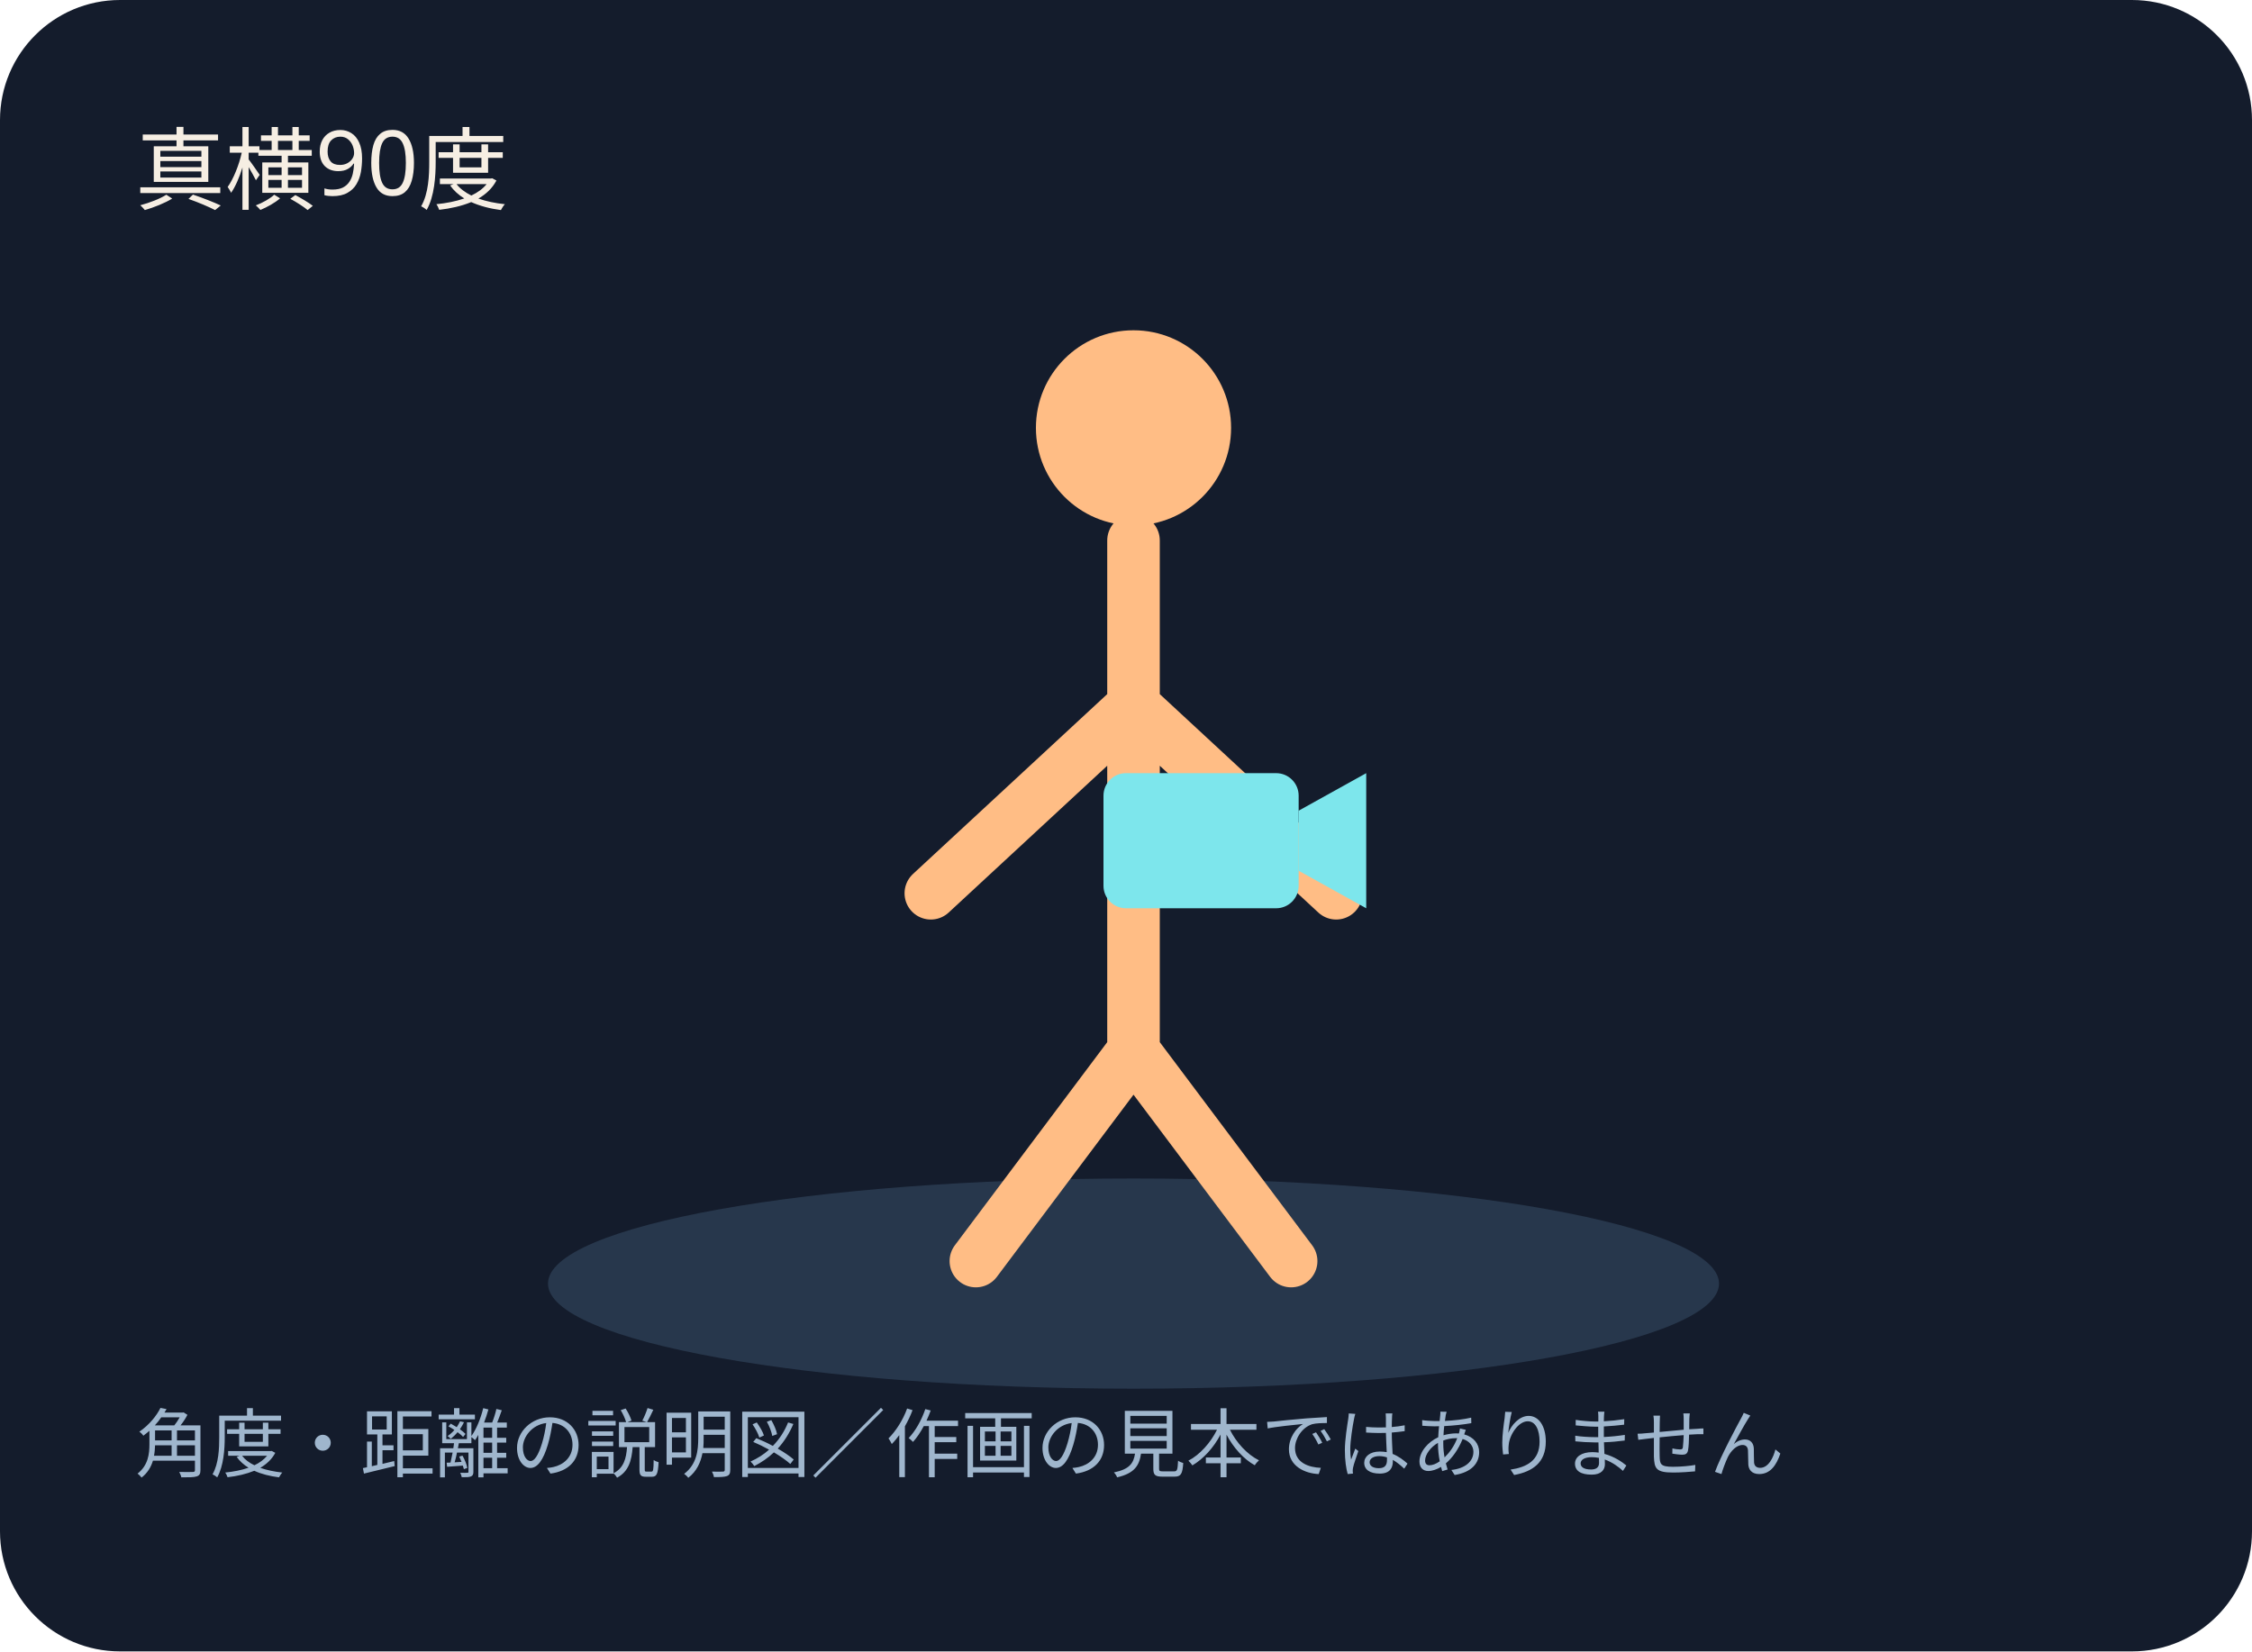
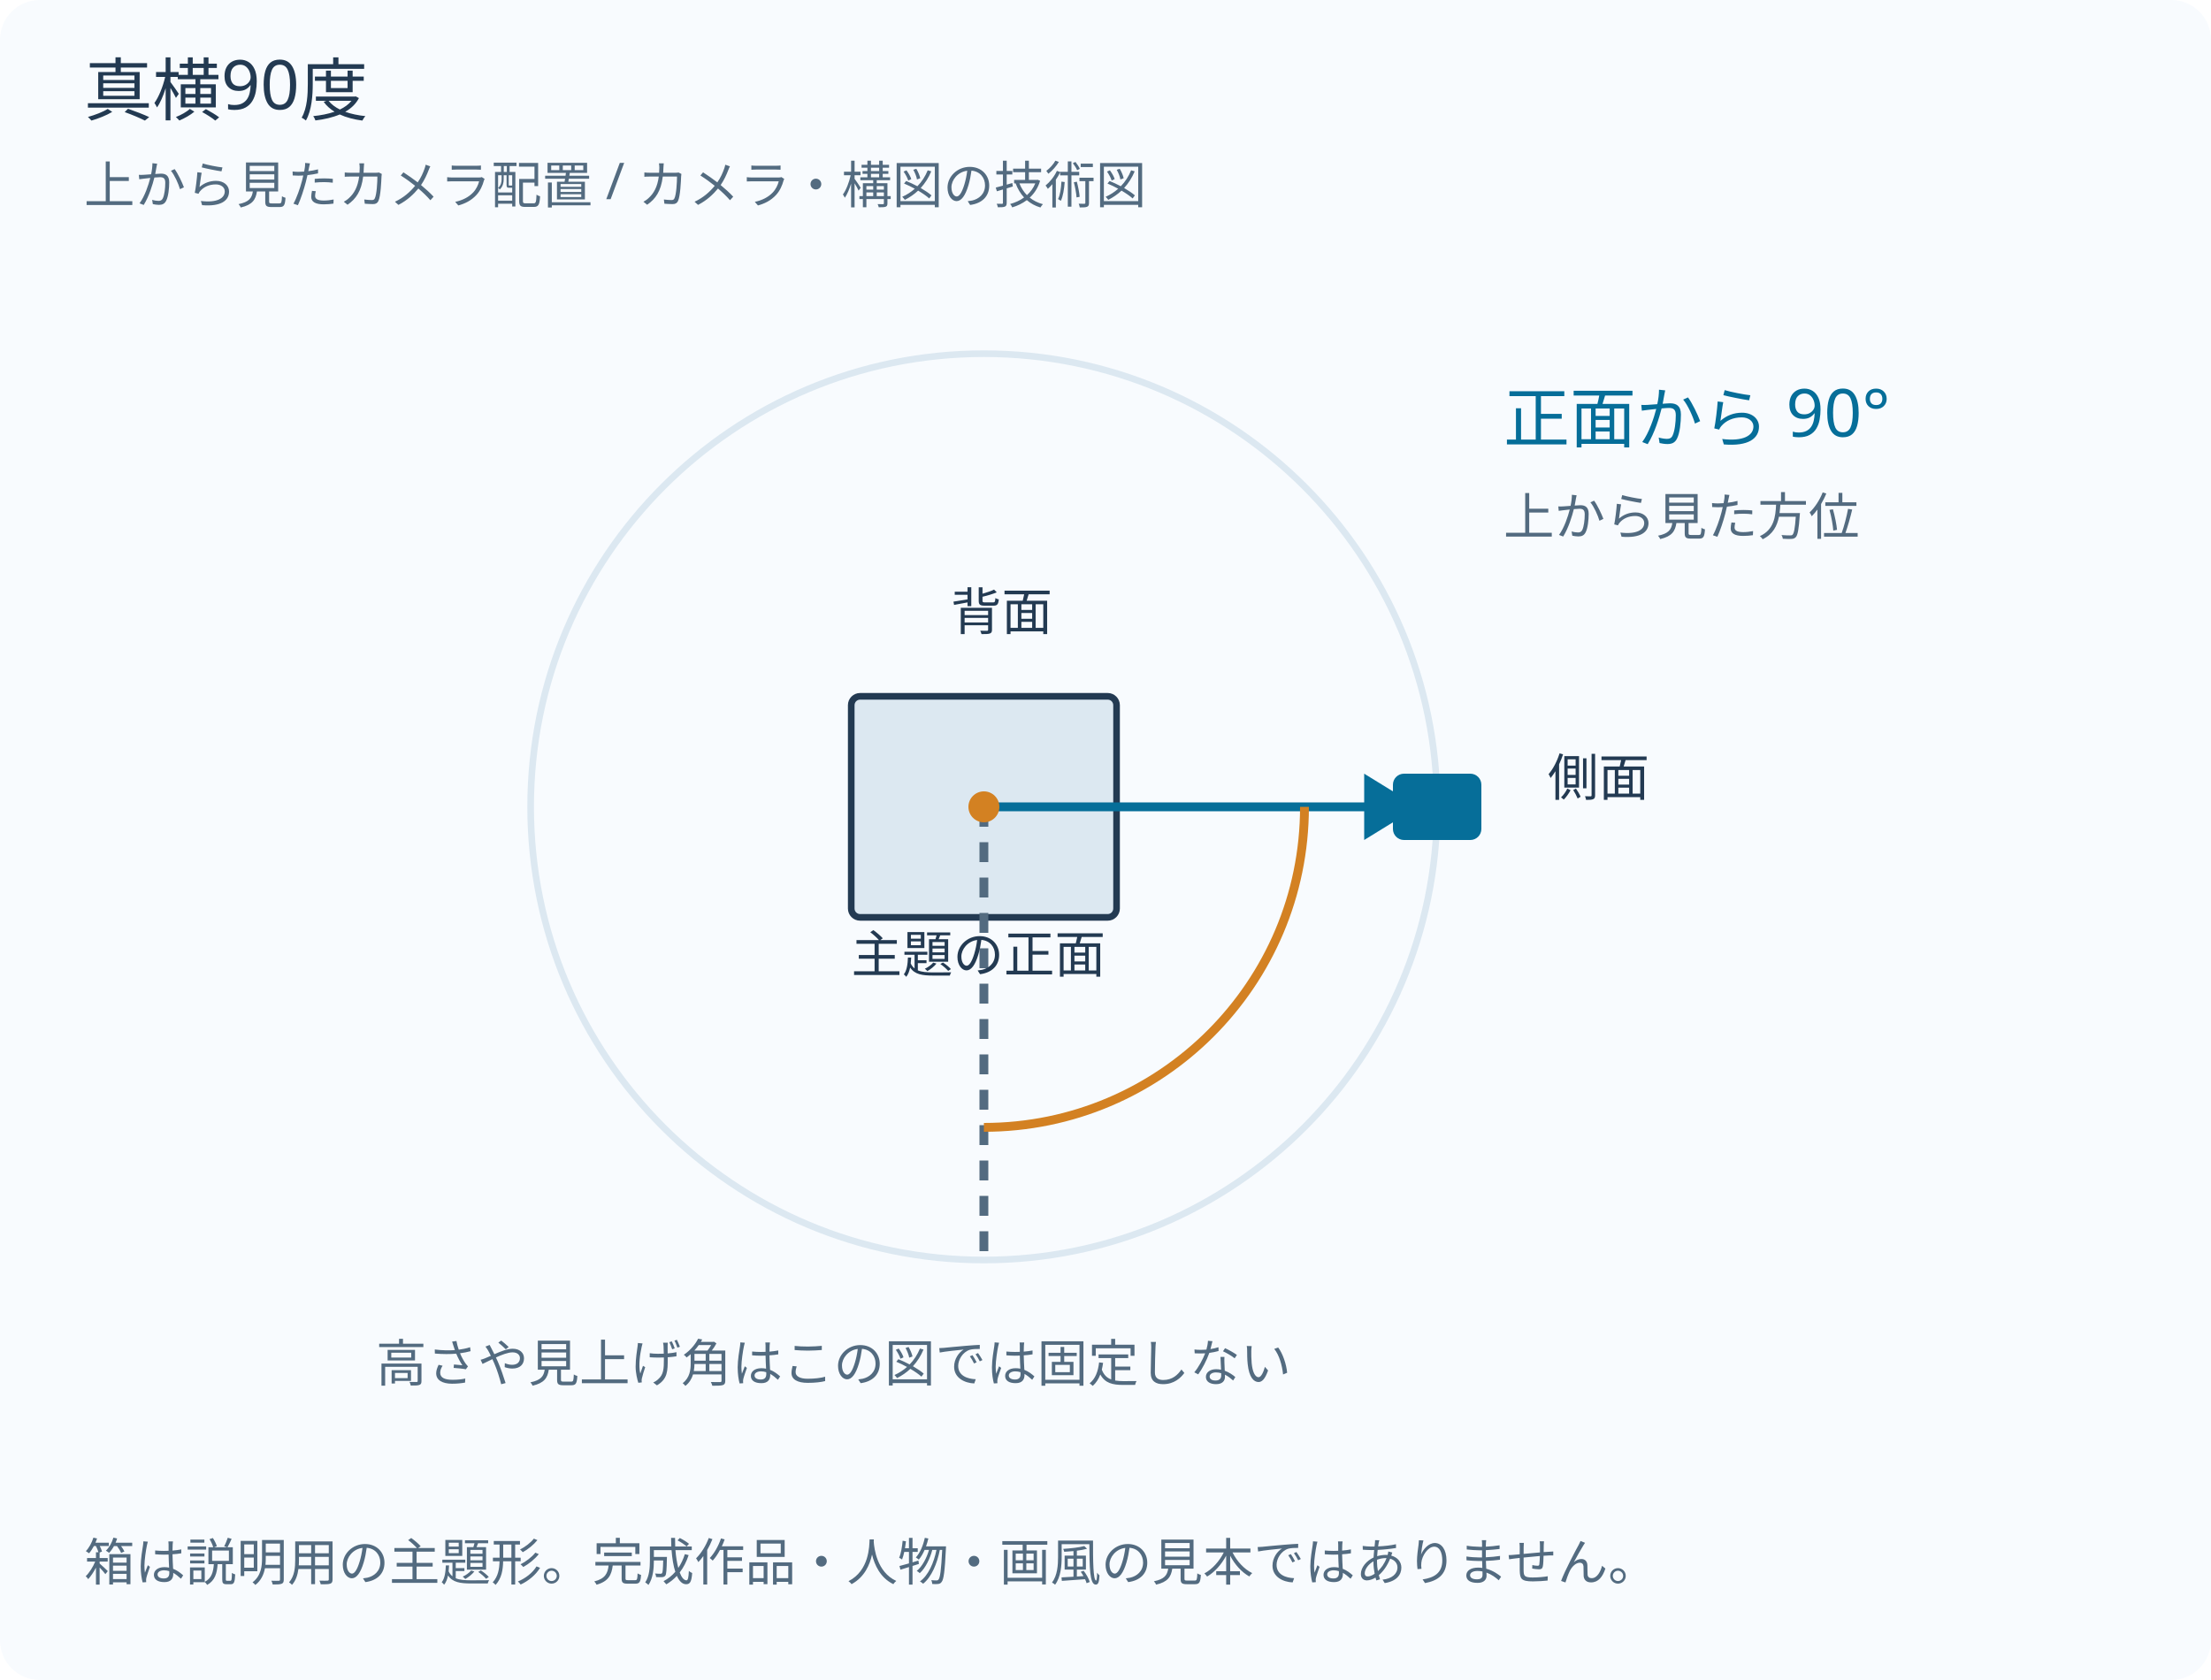
- <svg xmlns="http://www.w3.org/2000/svg" width="600" height="440" viewBox="0 0 300 220">
-   <rect width="300" height="220" rx="16" fill="#141c2c" />
-   <text x="18" y="27" fill="#f6eee3" font-family="sans-serif" font-size="12">真横90度</text>
-   <ellipse cx="151" cy="171" rx="78" ry="14" fill="#27374c" />
-   <path d="M151 72v68m0-46l-27 25m27-25l27 25m-27 21l-21 28m21-28l21 28" stroke="#ffbd85" stroke-width="7" stroke-linecap="round" fill="none" />
-   <circle cx="151" cy="57" r="13" fill="#ffbd85" />
-   <path d="M160 112L151 112" stroke="#7de6ec" stroke-width="2" stroke-dasharray="4 3" />
-   <g transform="translate(147 103) rotate(0 13 9)">
-     <rect width="26" height="18" rx="3" fill="#7de6ec" />
-     <path d="M26 5l9-5v18l-9-5" fill="#7de6ec" />
+ <svg xmlns="http://www.w3.org/2000/svg" width="1000" height="760" viewBox="0 0 1000 760" role="img" aria-labelledby="diagram-title diagram-desc" data-diagram-kind="yaw">
+   <rect width="1000" height="760" rx="18" fill="#f8fbfe" />
+   <text x="38" y="52" font-size="31" fill="#233a52" text-anchor="start" font-family="sans-serif">真横90度</text>
+   <text x="38" y="92" font-size="23" fill="#536b80" text-anchor="start" font-family="sans-serif">上から見たカメラ配置 / カメラ・構図の技術図</text>
+   <circle cx="445" cy="365" r="205" fill="none" stroke="#dce8f1" stroke-width="3" />
+   <rect id="subject-shape" x="385" y="315" width="120" height="100" rx="4" fill="#dce8f1" stroke="#233a52" stroke-width="3" />
+   <line id="subject-front-axis" x1="445" y1="365" x2="445" y2="570" stroke="#536b80" stroke-width="4" stroke-dasharray="9 7" />
+   <line id="azimuth-axis" x1="650" y1="365" x2="445" y2="365" stroke="#066e99" stroke-width="4" />
+   <circle cx="445" cy="365" r="7" fill="#d38122" />
+   <g class="camera-symbol" transform="translate(650 365) rotate(0)">
+     <rect x="-20" y="-15" width="40" height="30" rx="5" fill="#066e99" />
+     <path d="M-20 -7L-33 -15V15L-20 7Z" fill="#066e99" />
  </g>
-   <text x="18" y="196" fill="#9fb6cd" font-family="sans-serif" font-size="10">角度・距離の説明図／作画の見本ではありません</text>
+   <text x="385" y="440" font-size="23" fill="#233a52" text-anchor="start" font-family="sans-serif">主題の正面</text>
+   <text x="430" y="285" font-size="23" fill="#233a52" text-anchor="start" font-family="sans-serif">背面</text>
+   <text x="700" y="360" font-size="23" fill="#233a52" text-anchor="start" font-family="sans-serif">側面</text>
+   <text x="680" y="200" font-size="30" fill="#066e99" text-anchor="start" font-family="sans-serif">正面から 90°</text>
+   <text x="680" y="242" font-size="23" fill="#536b80" text-anchor="start" font-family="sans-serif">上から見た方位</text>
+   <path d="M445,510A145 145 0 0 0 590,365" fill="none" stroke="#d38122" stroke-width="4" />
+   <text x="170" y="625" font-size="23" fill="#536b80" text-anchor="start" font-family="sans-serif">高さや見上げ角はこの図では固定しない</text>
+   <text x="38" y="715" font-size="23" fill="#536b80" text-anchor="start" font-family="sans-serif">箱は説明用の主題形。完成作品・人物・画風の見本ではありません。</text>
</svg>
